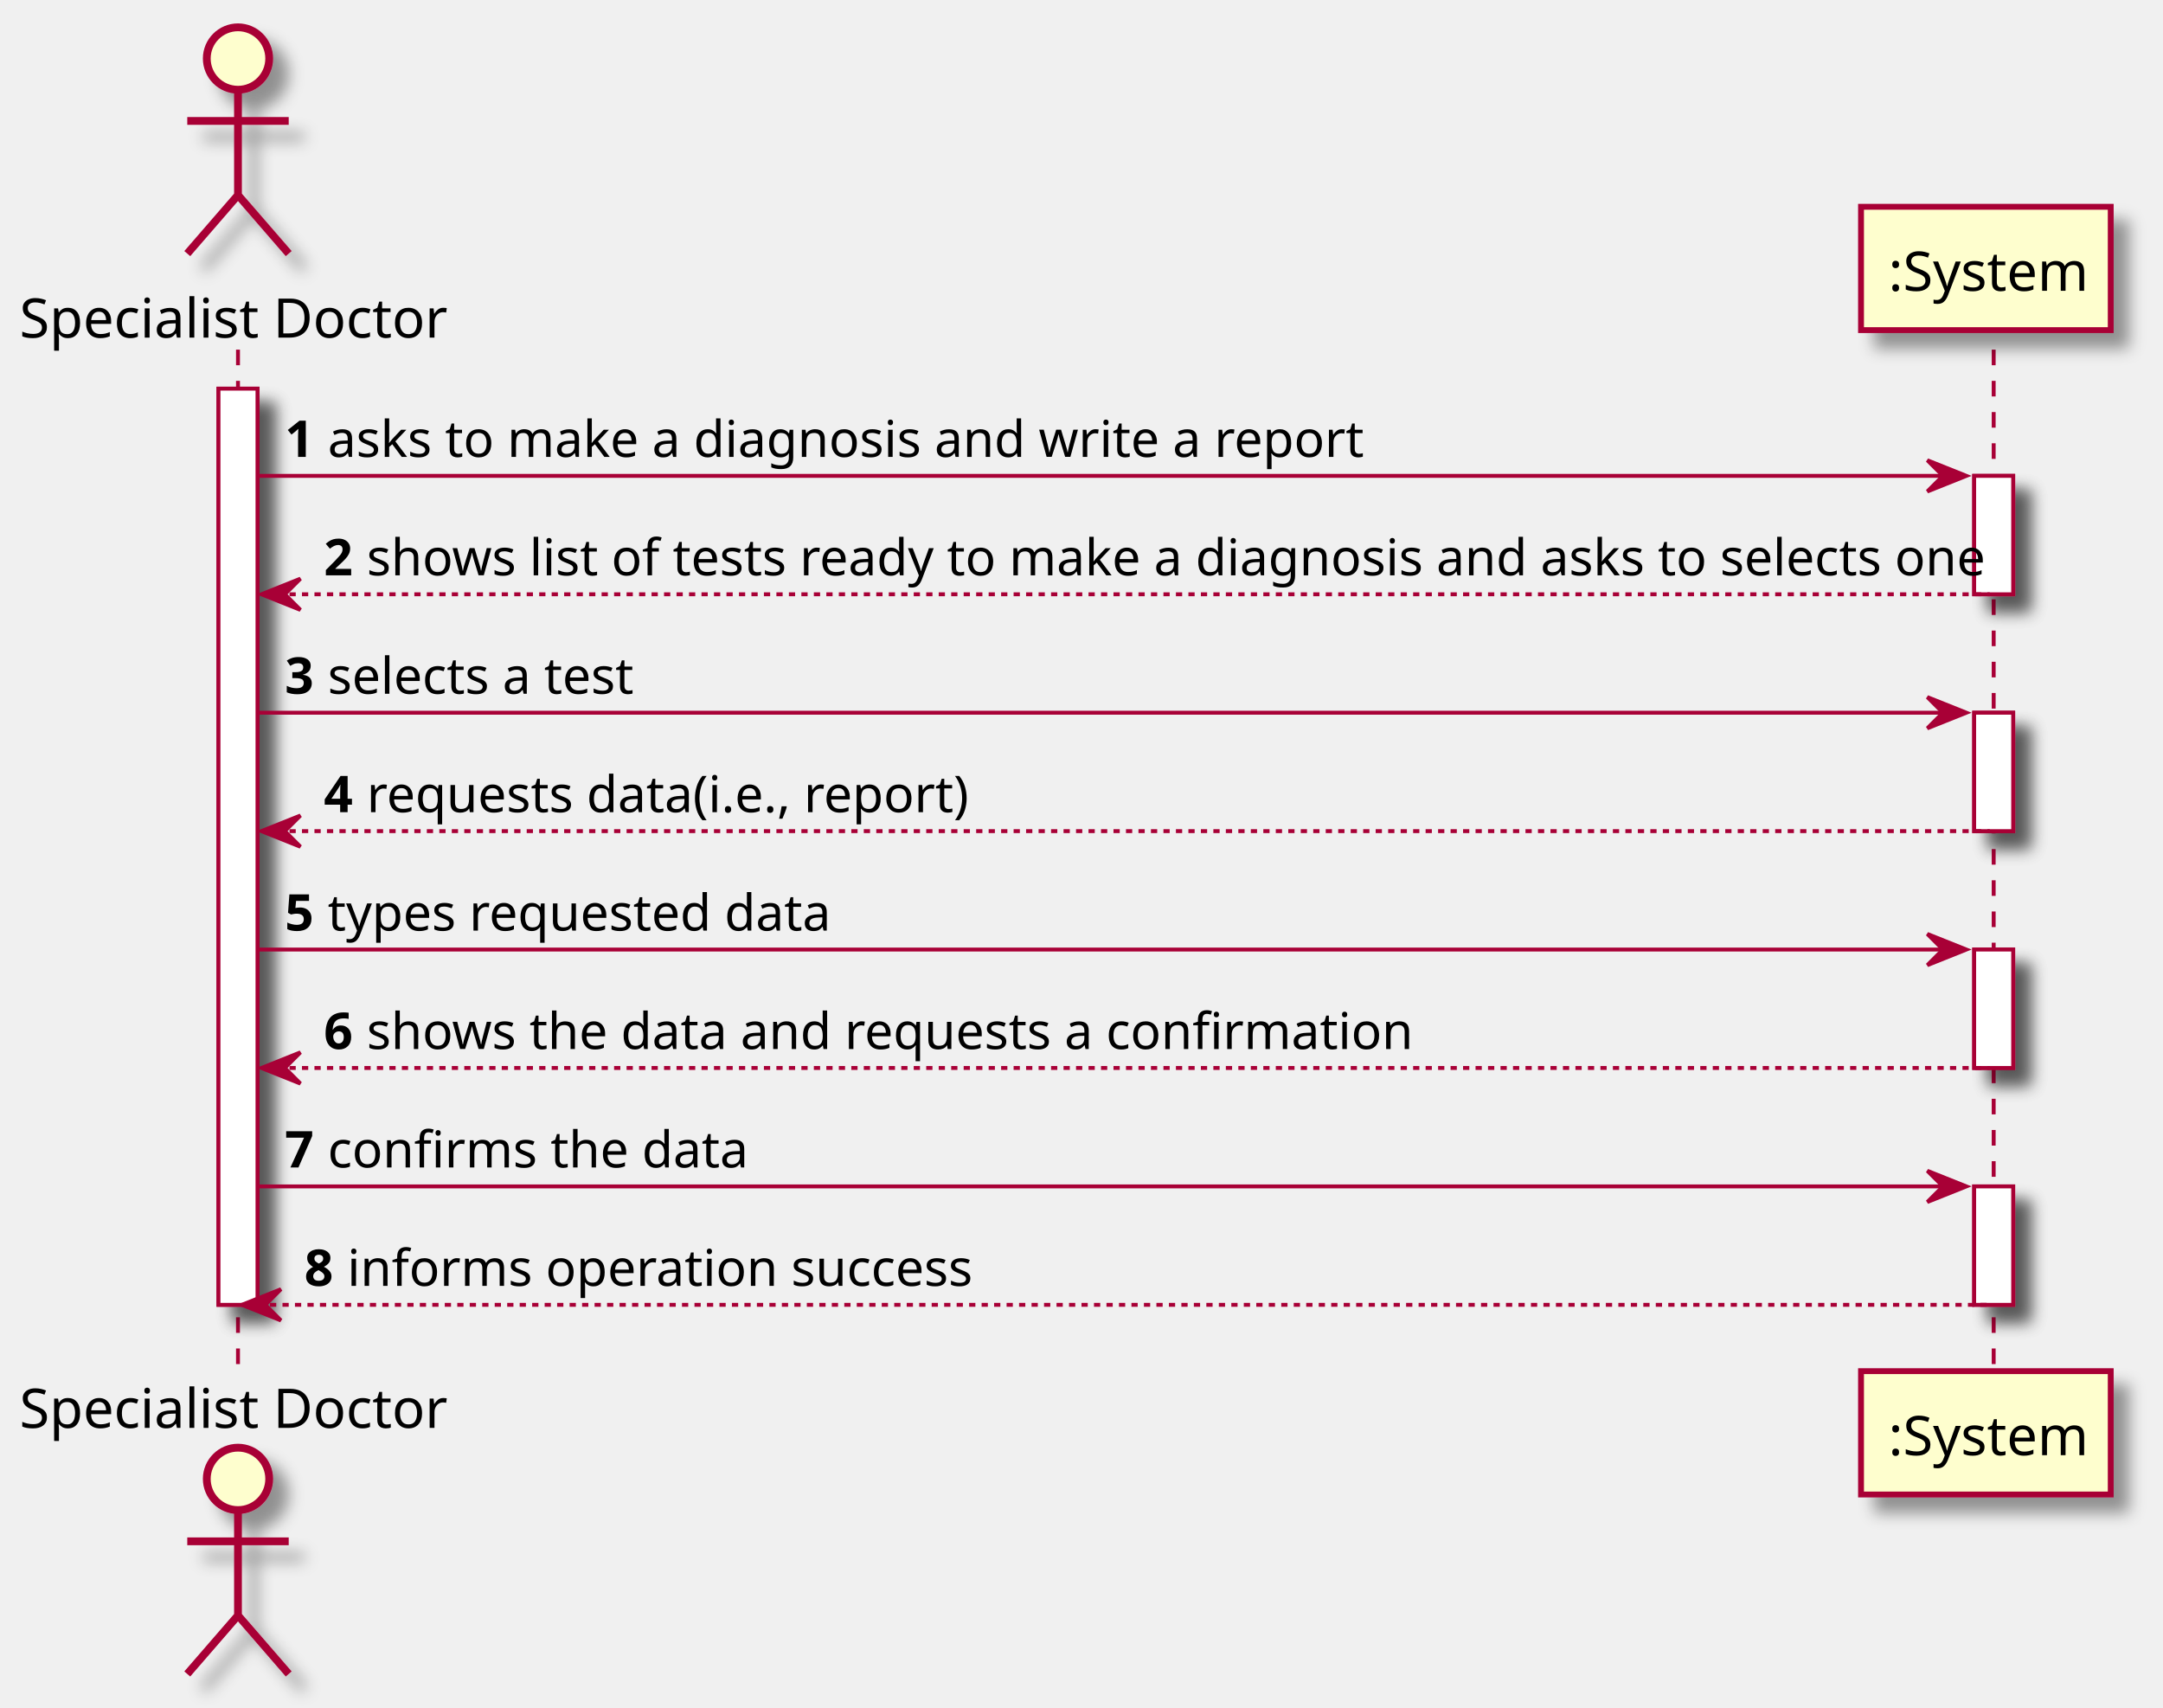
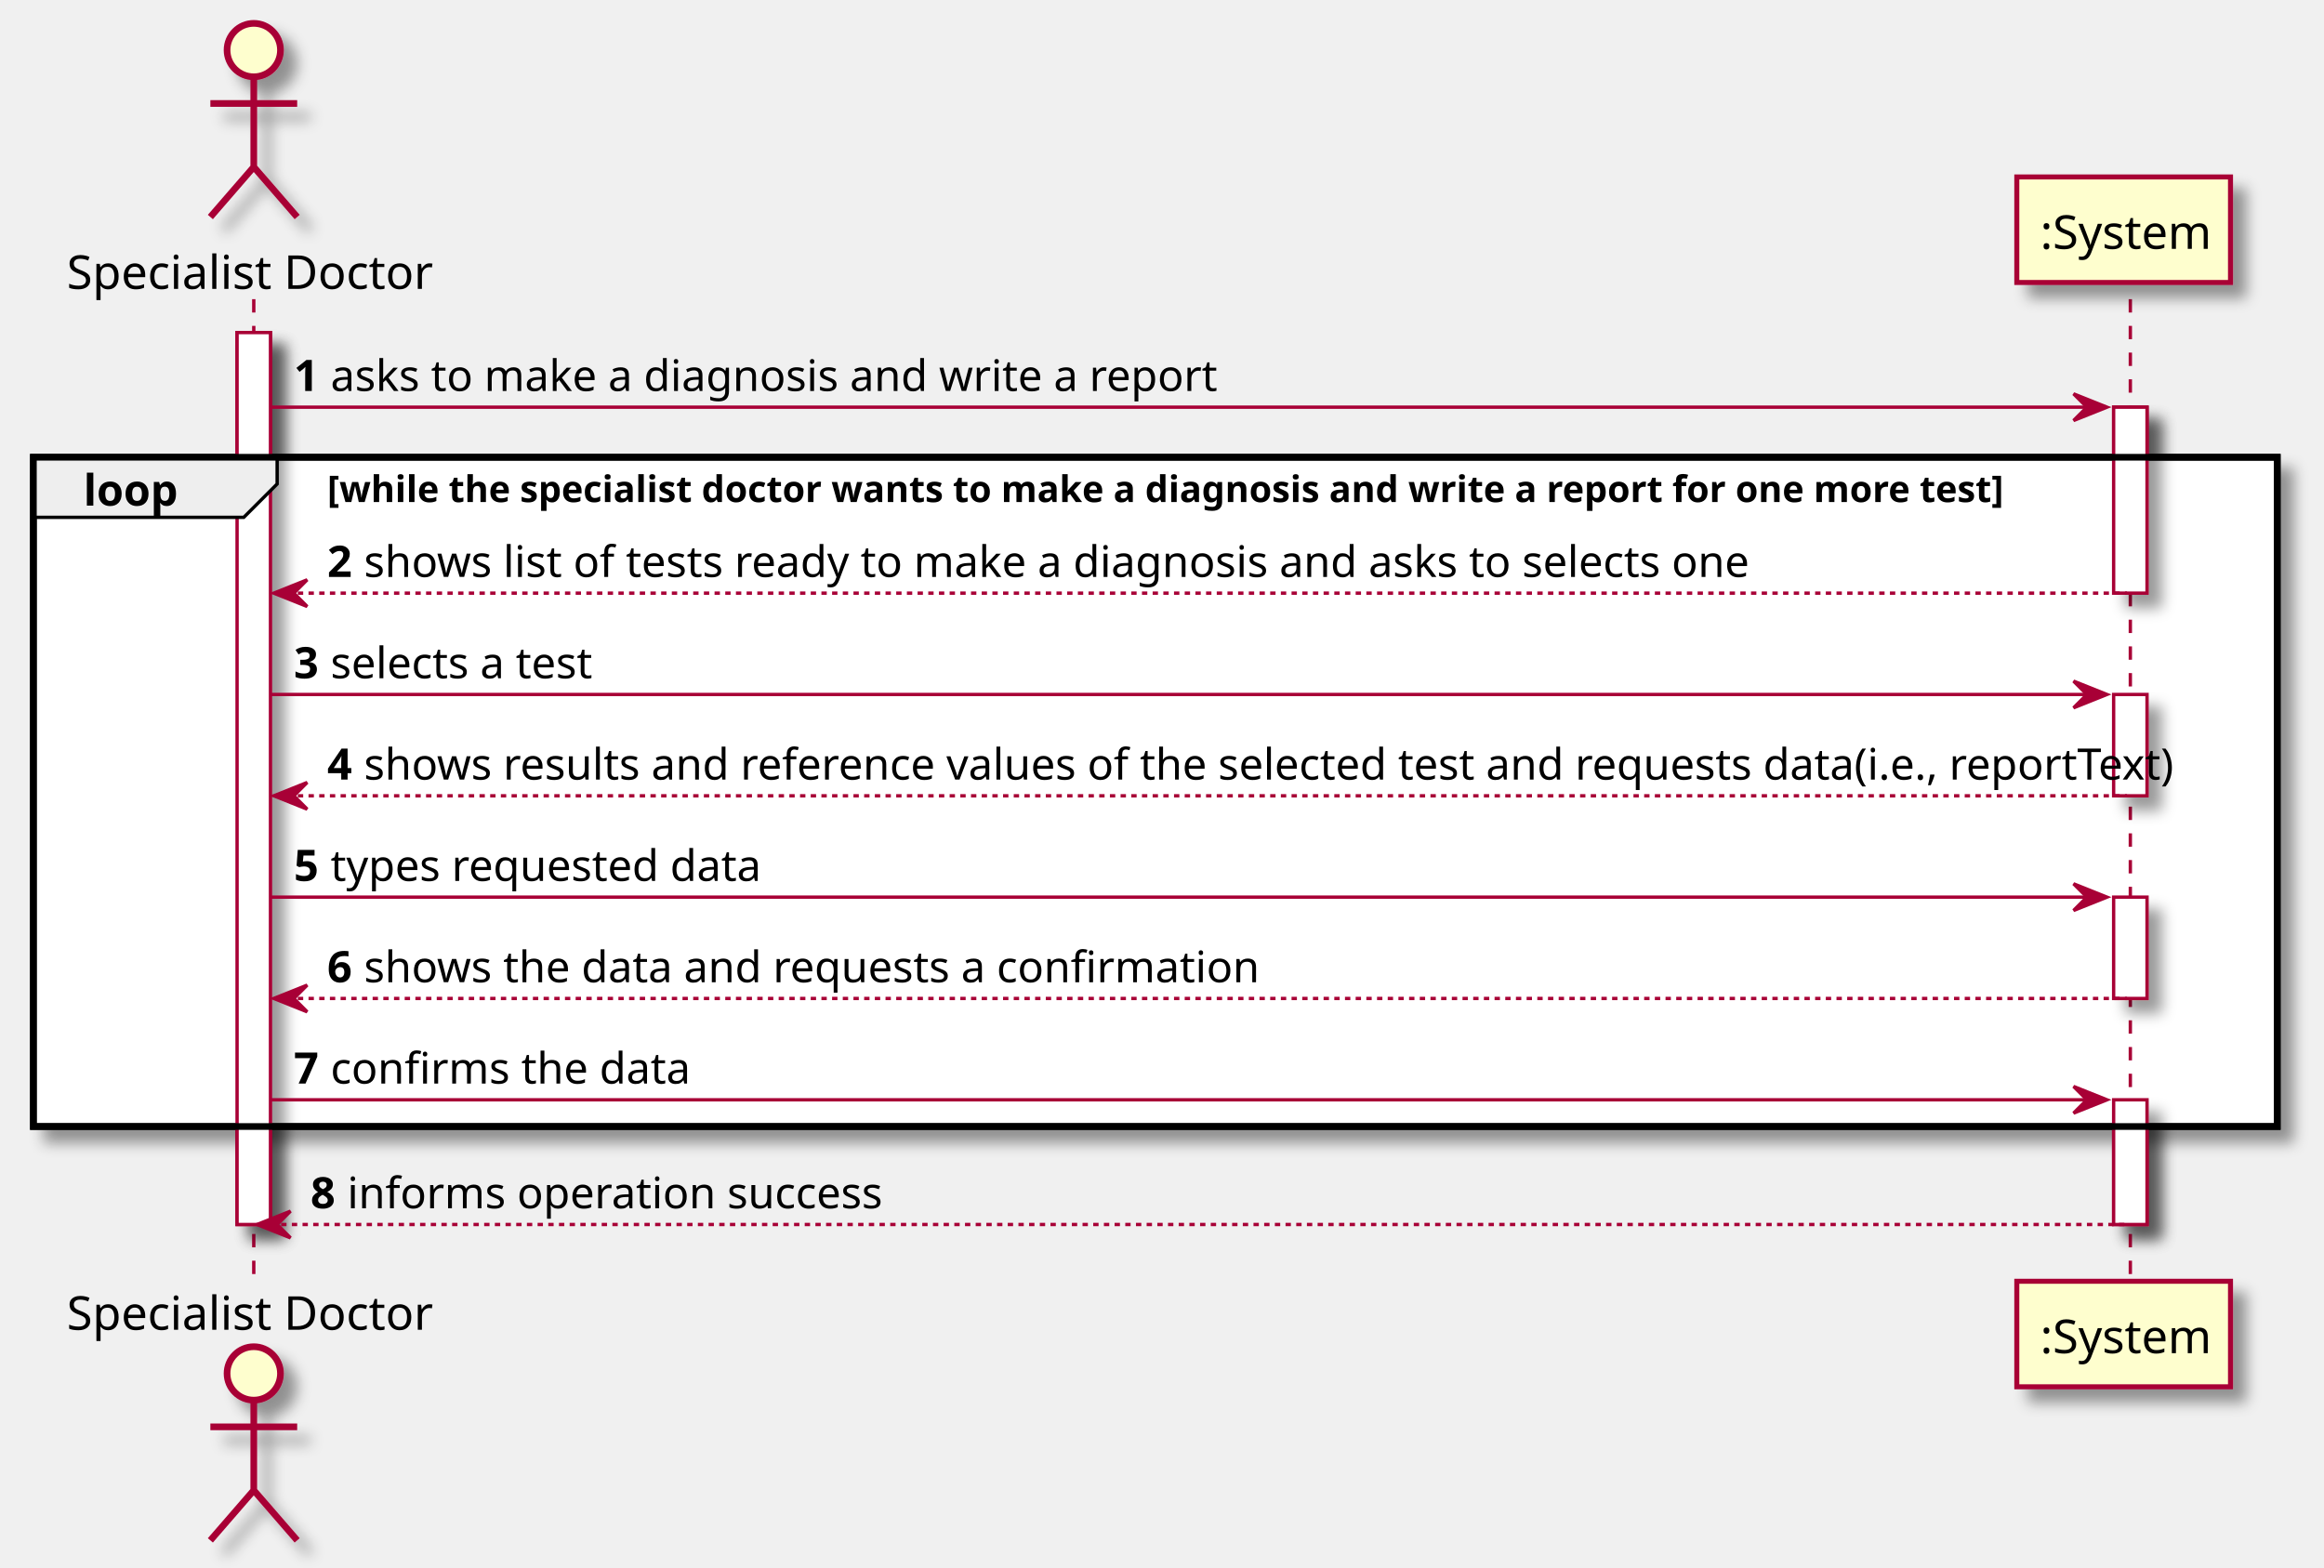
- <svg xmlns="http://www.w3.org/2000/svg" contentScriptType="application/ecmascript" contentStyleType="text/css" height="547.5px" preserveAspectRatio="none" style="width:693px;height:547px;" version="1.1" viewBox="0 0 693 547" width="693.75px" zoomAndPan="magnify">
+ <svg xmlns="http://www.w3.org/2000/svg" contentScriptType="application/ecmascript" contentStyleType="text/css" height="587.5px" preserveAspectRatio="none" style="width:870px;height:587px;" version="1.1" viewBox="0 0 870 587" width="870px" zoomAndPan="magnify">
  <defs>
-     <filter height="300%" id="f1rname034uv1f" width="300%" x="-1" y="-1">
+     <filter height="300%" id="fv9ydmax1xj9q" width="300%" x="-1" y="-1">
      <feGaussianBlur result="blurOut" stdDeviation="2.5" />
      <feColorMatrix in="blurOut" result="blurOut2" type="matrix" values="0 0 0 0 0 0 0 0 0 0 0 0 0 0 0 0 0 0 .4 0" />
      <feOffset dx="5.0" dy="5.0" in="blurOut2" result="blurOut3" />
      <feBlend in="SourceGraphic" in2="blurOut3" mode="normal" />
    </filter>
  </defs>
  <g>
-     <rect fill="#FFFFFF" filter="url(#f1rname034uv1f)" height="293.516" style="stroke:#A80036;stroke-width:1.25;" width="12.5" x="70" y="124.512" />
-     <rect fill="#FFFFFF" filter="url(#f1rname034uv1f)" height="37.94" style="stroke:#A80036;stroke-width:1.25;" width="12.5" x="632.5" y="152.451" />
-     <rect fill="#FFFFFF" filter="url(#f1rname034uv1f)" height="37.94" style="stroke:#A80036;stroke-width:1.25;" width="12.5" x="632.5" y="228.33" />
-     <rect fill="#FFFFFF" filter="url(#f1rname034uv1f)" height="37.94" style="stroke:#A80036;stroke-width:1.25;" width="12.5" x="632.5" y="304.209" />
-     <rect fill="#FFFFFF" filter="url(#f1rname034uv1f)" height="37.94" style="stroke:#A80036;stroke-width:1.25;" width="12.5" x="632.5" y="380.088" />
-     <line style="stroke:#A80036;stroke-width:1.25;stroke-dasharray:5.0,5.0;" x1="76.25" x2="76.25" y1="112.012" y2="440.527" />
-     <line style="stroke:#A80036;stroke-width:1.25;stroke-dasharray:5.0,5.0;" x1="638.75" x2="638.75" y1="112.012" y2="440.527" />
-     <text fill="#000000" font-family="sans-serif" font-size="17.5" lengthAdjust="spacing" textLength="132.5" x="6.25" y="108.166">Specialist Doctor</text>
-     <ellipse cx="76.25" cy="18.75" fill="#FEFECE" filter="url(#f1rname034uv1f)" rx="10" ry="10" style="stroke:#A80036;stroke-width:2.5;" />
-     <path d="M76.25,28.75 L76.25,62.5 M60,38.75 L92.5,38.75 M76.25,62.5 L60,81.25 M76.25,62.5 L92.5,81.25 " fill="none" filter="url(#f1rname034uv1f)" style="stroke:#A80036;stroke-width:2.5;" />
-     <text fill="#000000" font-family="sans-serif" font-size="17.5" lengthAdjust="spacing" textLength="132.5" x="6.25" y="457.444">Specialist Doctor</text>
-     <ellipse cx="76.25" cy="473.789" fill="#FEFECE" filter="url(#f1rname034uv1f)" rx="10" ry="10" style="stroke:#A80036;stroke-width:2.5;" />
-     <path d="M76.25,483.789 L76.25,517.539 M60,493.789 L92.5,493.789 M76.25,517.539 L60,536.289 M76.25,517.539 L92.5,536.289 " fill="none" filter="url(#f1rname034uv1f)" style="stroke:#A80036;stroke-width:2.5;" />
-     <rect fill="#FEFECE" filter="url(#f1rname034uv1f)" height="39.512" style="stroke:#A80036;stroke-width:1.875;" width="80" x="596.25" y="66.25" />
-     <text fill="#000000" font-family="sans-serif" font-size="17.5" lengthAdjust="spacing" textLength="62.5" x="605" y="93.166">:System</text>
-     <rect fill="#FEFECE" filter="url(#f1rname034uv1f)" height="39.512" style="stroke:#A80036;stroke-width:1.875;" width="80" x="596.25" y="439.277" />
-     <text fill="#000000" font-family="sans-serif" font-size="17.5" lengthAdjust="spacing" textLength="62.5" x="605" y="466.194">:System</text>
-     <rect fill="#FFFFFF" filter="url(#f1rname034uv1f)" height="293.516" style="stroke:#A80036;stroke-width:1.25;" width="12.5" x="70" y="124.512" />
-     <rect fill="#FFFFFF" filter="url(#f1rname034uv1f)" height="37.94" style="stroke:#A80036;stroke-width:1.25;" width="12.5" x="632.5" y="152.451" />
-     <rect fill="#FFFFFF" filter="url(#f1rname034uv1f)" height="37.94" style="stroke:#A80036;stroke-width:1.25;" width="12.5" x="632.5" y="228.33" />
-     <rect fill="#FFFFFF" filter="url(#f1rname034uv1f)" height="37.94" style="stroke:#A80036;stroke-width:1.25;" width="12.5" x="632.5" y="304.209" />
-     <rect fill="#FFFFFF" filter="url(#f1rname034uv1f)" height="37.94" style="stroke:#A80036;stroke-width:1.25;" width="12.5" x="632.5" y="380.088" />
-     <polygon fill="#A80036" points="617.5,147.451,630,152.451,617.5,157.451,622.5,152.451" style="stroke:#A80036;stroke-width:1.25;" />
-     <line style="stroke:#A80036;stroke-width:1.25;" x1="82.5" x2="625" y1="152.451" y2="152.451" />
-     <text fill="#000000" font-family="sans-serif" font-size="16.25" font-weight="bold" lengthAdjust="spacing" textLength="8.75" x="91.25" y="146.381">1</text>
-     <text fill="#000000" font-family="sans-serif" font-size="16.25" lengthAdjust="spacing" textLength="316.25" x="105" y="146.381">asks to make a diagnosis and write a report</text>
-     <polygon fill="#A80036" points="96.25,185.391,83.75,190.391,96.25,195.391,91.25,190.391" style="stroke:#A80036;stroke-width:1.25;" />
-     <line style="stroke:#A80036;stroke-width:1.25;stroke-dasharray:2.0,2.0;" x1="88.75" x2="637.5" y1="190.391" y2="190.391" />
-     <text fill="#000000" font-family="sans-serif" font-size="16.25" font-weight="bold" lengthAdjust="spacing" textLength="8.75" x="103.75" y="184.32">2</text>
-     <text fill="#000000" font-family="sans-serif" font-size="16.25" lengthAdjust="spacing" textLength="506.25" x="117.5" y="184.32">shows list of tests ready to make a diagnosis and asks to selects one</text>
-     <polygon fill="#A80036" points="617.5,223.33,630,228.33,617.5,233.33,622.5,228.33" style="stroke:#A80036;stroke-width:1.25;" />
-     <line style="stroke:#A80036;stroke-width:1.25;" x1="82.5" x2="625" y1="228.33" y2="228.33" />
-     <text fill="#000000" font-family="sans-serif" font-size="16.25" font-weight="bold" lengthAdjust="spacing" textLength="8.75" x="91.25" y="222.26">3</text>
-     <text fill="#000000" font-family="sans-serif" font-size="16.25" lengthAdjust="spacing" textLength="98.75" x="105" y="222.26">selects a test</text>
-     <polygon fill="#A80036" points="96.25,261.269,83.75,266.269,96.25,271.269,91.25,266.269" style="stroke:#A80036;stroke-width:1.25;" />
-     <line style="stroke:#A80036;stroke-width:1.25;stroke-dasharray:2.0,2.0;" x1="88.75" x2="637.5" y1="266.269" y2="266.269" />
-     <text fill="#000000" font-family="sans-serif" font-size="16.25" font-weight="bold" lengthAdjust="spacing" textLength="8.75" x="103.75" y="260.199">4</text>
-     <text fill="#000000" font-family="sans-serif" font-size="16.25" lengthAdjust="spacing" textLength="182.5" x="117.5" y="260.199">requests data(i.e., report)</text>
-     <polygon fill="#A80036" points="617.5,299.209,630,304.209,617.5,309.209,622.5,304.209" style="stroke:#A80036;stroke-width:1.25;" />
-     <line style="stroke:#A80036;stroke-width:1.25;" x1="82.5" x2="625" y1="304.209" y2="304.209" />
-     <text fill="#000000" font-family="sans-serif" font-size="16.25" font-weight="bold" lengthAdjust="spacing" textLength="8.75" x="91.25" y="298.138">5</text>
-     <text fill="#000000" font-family="sans-serif" font-size="16.25" lengthAdjust="spacing" textLength="152.5" x="105" y="298.138">types requested data</text>
-     <polygon fill="#A80036" points="96.25,337.148,83.75,342.148,96.25,347.148,91.25,342.148" style="stroke:#A80036;stroke-width:1.25;" />
-     <line style="stroke:#A80036;stroke-width:1.25;stroke-dasharray:2.0,2.0;" x1="88.75" x2="637.5" y1="342.148" y2="342.148" />
-     <text fill="#000000" font-family="sans-serif" font-size="16.25" font-weight="bold" lengthAdjust="spacing" textLength="8.75" x="103.75" y="336.078">6</text>
-     <text fill="#000000" font-family="sans-serif" font-size="16.25" lengthAdjust="spacing" textLength="315" x="117.5" y="336.078">shows the data and requests a confirmation</text>
-     <polygon fill="#A80036" points="617.5,375.088,630,380.088,617.5,385.088,622.5,380.088" style="stroke:#A80036;stroke-width:1.25;" />
-     <line style="stroke:#A80036;stroke-width:1.25;" x1="82.5" x2="625" y1="380.088" y2="380.088" />
-     <text fill="#000000" font-family="sans-serif" font-size="16.25" font-weight="bold" lengthAdjust="spacing" textLength="8.75" x="91.25" y="374.017">7</text>
-     <text fill="#000000" font-family="sans-serif" font-size="16.25" lengthAdjust="spacing" textLength="125" x="105" y="374.017">confirms the data</text>
-     <polygon fill="#A80036" points="90,413.027,77.5,418.027,90,423.027,85,418.027" style="stroke:#A80036;stroke-width:1.25;" />
-     <line style="stroke:#A80036;stroke-width:1.25;stroke-dasharray:2.0,2.0;" x1="82.5" x2="637.5" y1="418.027" y2="418.027" />
-     <text fill="#000000" font-family="sans-serif" font-size="16.25" font-weight="bold" lengthAdjust="spacing" textLength="8.75" x="97.5" y="411.957">8</text>
-     <text fill="#000000" font-family="sans-serif" font-size="16.25" lengthAdjust="spacing" textLength="190" x="111.25" y="411.957">informs operation success</text>
+     <rect fill="#FFFFFF" filter="url(#fv9ydmax1xj9q)" height="333.955" style="stroke:#A80036;stroke-width:1.25;" width="12.5" x="88.75" y="124.512" />
+     <rect fill="#FFFFFF" filter="url(#fv9ydmax1xj9q)" height="69.629" style="stroke:#A80036;stroke-width:1.25;" width="12.5" x="791.25" y="152.451" />
+     <rect fill="#FFFFFF" filter="url(#fv9ydmax1xj9q)" height="37.94" style="stroke:#A80036;stroke-width:1.25;" width="12.5" x="791.25" y="260.019" />
+     <rect fill="#FFFFFF" filter="url(#fv9ydmax1xj9q)" height="37.94" style="stroke:#A80036;stroke-width:1.25;" width="12.5" x="791.25" y="335.898" />
+     <rect fill="#FFFFFF" filter="url(#fv9ydmax1xj9q)" height="46.69" style="stroke:#A80036;stroke-width:1.25;" width="12.5" x="791.25" y="411.777" />
+     <rect fill="#FFFFFF" filter="url(#fv9ydmax1xj9q)" height="250.576" style="stroke:#000000;stroke-width:2.5;" width="840" x="12.5" y="171.201" />
+     <line style="stroke:#A80036;stroke-width:1.25;stroke-dasharray:5.0,5.0;" x1="95" x2="95" y1="112.012" y2="480.967" />
+     <line style="stroke:#A80036;stroke-width:1.25;stroke-dasharray:5.0,5.0;" x1="797.5" x2="797.5" y1="112.012" y2="480.967" />
+     <text fill="#000000" font-family="sans-serif" font-size="17.5" lengthAdjust="spacing" textLength="132.5" x="25" y="108.166">Specialist Doctor</text>
+     <ellipse cx="95" cy="18.75" fill="#FEFECE" filter="url(#fv9ydmax1xj9q)" rx="10" ry="10" style="stroke:#A80036;stroke-width:2.5;" />
+     <path d="M95,28.75 L95,62.5 M78.75,38.75 L111.25,38.75 M95,62.5 L78.75,81.25 M95,62.5 L111.25,81.25 " fill="none" filter="url(#fv9ydmax1xj9q)" style="stroke:#A80036;stroke-width:2.5;" />
+     <text fill="#000000" font-family="sans-serif" font-size="17.5" lengthAdjust="spacing" textLength="132.5" x="25" y="497.883">Specialist Doctor</text>
+     <ellipse cx="95" cy="514.229" fill="#FEFECE" filter="url(#fv9ydmax1xj9q)" rx="10" ry="10" style="stroke:#A80036;stroke-width:2.5;" />
+     <path d="M95,524.229 L95,557.979 M78.75,534.229 L111.25,534.229 M95,557.979 L78.75,576.729 M95,557.979 L111.25,576.729 " fill="none" filter="url(#fv9ydmax1xj9q)" style="stroke:#A80036;stroke-width:2.5;" />
+     <rect fill="#FEFECE" filter="url(#fv9ydmax1xj9q)" height="39.512" style="stroke:#A80036;stroke-width:1.875;" width="80" x="755" y="66.25" />
+     <text fill="#000000" font-family="sans-serif" font-size="17.5" lengthAdjust="spacing" textLength="62.5" x="763.75" y="93.166">:System</text>
+     <rect fill="#FEFECE" filter="url(#fv9ydmax1xj9q)" height="39.512" style="stroke:#A80036;stroke-width:1.875;" width="80" x="755" y="479.717" />
+     <text fill="#000000" font-family="sans-serif" font-size="17.5" lengthAdjust="spacing" textLength="62.5" x="763.75" y="506.633">:System</text>
+     <rect fill="#FFFFFF" filter="url(#fv9ydmax1xj9q)" height="333.955" style="stroke:#A80036;stroke-width:1.25;" width="12.5" x="88.75" y="124.512" />
+     <rect fill="#FFFFFF" filter="url(#fv9ydmax1xj9q)" height="69.629" style="stroke:#A80036;stroke-width:1.25;" width="12.5" x="791.25" y="152.451" />
+     <rect fill="#FFFFFF" filter="url(#fv9ydmax1xj9q)" height="37.94" style="stroke:#A80036;stroke-width:1.25;" width="12.5" x="791.25" y="260.019" />
+     <rect fill="#FFFFFF" filter="url(#fv9ydmax1xj9q)" height="37.94" style="stroke:#A80036;stroke-width:1.25;" width="12.5" x="791.25" y="335.898" />
+     <rect fill="#FFFFFF" filter="url(#fv9ydmax1xj9q)" height="46.69" style="stroke:#A80036;stroke-width:1.25;" width="12.5" x="791.25" y="411.777" />
+     <polygon fill="#A80036" points="776.25,147.451,788.75,152.451,776.25,157.451,781.25,152.451" style="stroke:#A80036;stroke-width:1.25;" />
+     <line style="stroke:#A80036;stroke-width:1.25;" x1="101.25" x2="783.75" y1="152.451" y2="152.451" />
+     <text fill="#000000" font-family="sans-serif" font-size="16.25" font-weight="bold" lengthAdjust="spacing" textLength="8.75" x="110" y="146.381">1</text>
+     <text fill="#000000" font-family="sans-serif" font-size="16.25" lengthAdjust="spacing" textLength="316.25" x="123.75" y="146.381">asks to make a diagnosis and write a report</text>
+     <path d="M12.5,171.201 L103.75,171.201 L103.75,181.201 L91.25,193.701 L12.5,193.701 L12.5,171.201 " fill="#EEEEEE" style="stroke:#000000;stroke-width:1.25;" />
+     <rect fill="none" height="250.576" style="stroke:#000000;stroke-width:2.5;" width="840" x="12.5" y="171.201" />
+     <text fill="#000000" font-family="sans-serif" font-size="16.25" font-weight="bold" lengthAdjust="spacing" textLength="35" x="31.25" y="189.32">loop</text>
+     <text fill="#000000" font-family="sans-serif" font-size="13.75" font-weight="bold" lengthAdjust="spacing" textLength="635" x="122.5" y="187.975">[while the specialist doctor wants to make a diagnosis and write a report for one more test]</text>
+     <polygon fill="#A80036" points="115,217.08,102.5,222.08,115,227.08,110,222.08" style="stroke:#A80036;stroke-width:1.25;" />
+     <line style="stroke:#A80036;stroke-width:1.25;stroke-dasharray:2.0,2.0;" x1="107.5" x2="796.25" y1="222.08" y2="222.08" />
+     <text fill="#000000" font-family="sans-serif" font-size="16.25" font-weight="bold" lengthAdjust="spacing" textLength="8.75" x="122.5" y="216.01">2</text>
+     <text fill="#000000" font-family="sans-serif" font-size="16.25" lengthAdjust="spacing" textLength="506.25" x="136.25" y="216.01">shows list of tests ready to make a diagnosis and asks to selects one</text>
+     <polygon fill="#A80036" points="776.25,255.019,788.75,260.019,776.25,265.019,781.25,260.019" style="stroke:#A80036;stroke-width:1.25;" />
+     <line style="stroke:#A80036;stroke-width:1.25;" x1="101.25" x2="783.75" y1="260.019" y2="260.019" />
+     <text fill="#000000" font-family="sans-serif" font-size="16.25" font-weight="bold" lengthAdjust="spacing" textLength="8.75" x="110" y="253.949">3</text>
+     <text fill="#000000" font-family="sans-serif" font-size="16.25" lengthAdjust="spacing" textLength="98.75" x="123.75" y="253.949">selects a test</text>
+     <polygon fill="#A80036" points="115,292.959,102.5,297.959,115,302.959,110,297.959" style="stroke:#A80036;stroke-width:1.25;" />
+     <line style="stroke:#A80036;stroke-width:1.25;stroke-dasharray:2.0,2.0;" x1="107.5" x2="796.25" y1="297.959" y2="297.959" />
+     <text fill="#000000" font-family="sans-serif" font-size="16.25" font-weight="bold" lengthAdjust="spacing" textLength="8.75" x="122.5" y="291.888">4</text>
+     <text fill="#000000" font-family="sans-serif" font-size="16.25" lengthAdjust="spacing" textLength="646.25" x="136.25" y="291.888">shows results and reference values of the selected test and requests data(i.e., reportText)</text>
+     <polygon fill="#A80036" points="776.25,330.898,788.75,335.898,776.25,340.898,781.25,335.898" style="stroke:#A80036;stroke-width:1.25;" />
+     <line style="stroke:#A80036;stroke-width:1.25;" x1="101.25" x2="783.75" y1="335.898" y2="335.898" />
+     <text fill="#000000" font-family="sans-serif" font-size="16.25" font-weight="bold" lengthAdjust="spacing" textLength="8.75" x="110" y="329.828">5</text>
+     <text fill="#000000" font-family="sans-serif" font-size="16.25" lengthAdjust="spacing" textLength="152.5" x="123.75" y="329.828">types requested data</text>
+     <polygon fill="#A80036" points="115,368.838,102.5,373.838,115,378.838,110,373.838" style="stroke:#A80036;stroke-width:1.25;" />
+     <line style="stroke:#A80036;stroke-width:1.25;stroke-dasharray:2.0,2.0;" x1="107.5" x2="796.25" y1="373.838" y2="373.838" />
+     <text fill="#000000" font-family="sans-serif" font-size="16.25" font-weight="bold" lengthAdjust="spacing" textLength="8.75" x="122.5" y="367.767">6</text>
+     <text fill="#000000" font-family="sans-serif" font-size="16.25" lengthAdjust="spacing" textLength="315" x="136.25" y="367.767">shows the data and requests a confirmation</text>
+     <polygon fill="#A80036" points="776.25,406.777,788.75,411.777,776.25,416.777,781.25,411.777" style="stroke:#A80036;stroke-width:1.25;" />
+     <line style="stroke:#A80036;stroke-width:1.25;" x1="101.25" x2="783.75" y1="411.777" y2="411.777" />
+     <text fill="#000000" font-family="sans-serif" font-size="16.25" font-weight="bold" lengthAdjust="spacing" textLength="8.75" x="110" y="405.707">7</text>
+     <text fill="#000000" font-family="sans-serif" font-size="16.25" lengthAdjust="spacing" textLength="125" x="123.75" y="405.707">confirms the data</text>
+     <polygon fill="#A80036" points="108.75,453.467,96.25,458.467,108.75,463.467,103.75,458.467" style="stroke:#A80036;stroke-width:1.25;" />
+     <line style="stroke:#A80036;stroke-width:1.25;stroke-dasharray:2.0,2.0;" x1="101.25" x2="796.25" y1="458.467" y2="458.467" />
+     <text fill="#000000" font-family="sans-serif" font-size="16.25" font-weight="bold" lengthAdjust="spacing" textLength="8.75" x="116.25" y="452.396">8</text>
+     <text fill="#000000" font-family="sans-serif" font-size="16.25" lengthAdjust="spacing" textLength="190" x="130" y="452.396">informs operation success</text>
  </g>
</svg>
